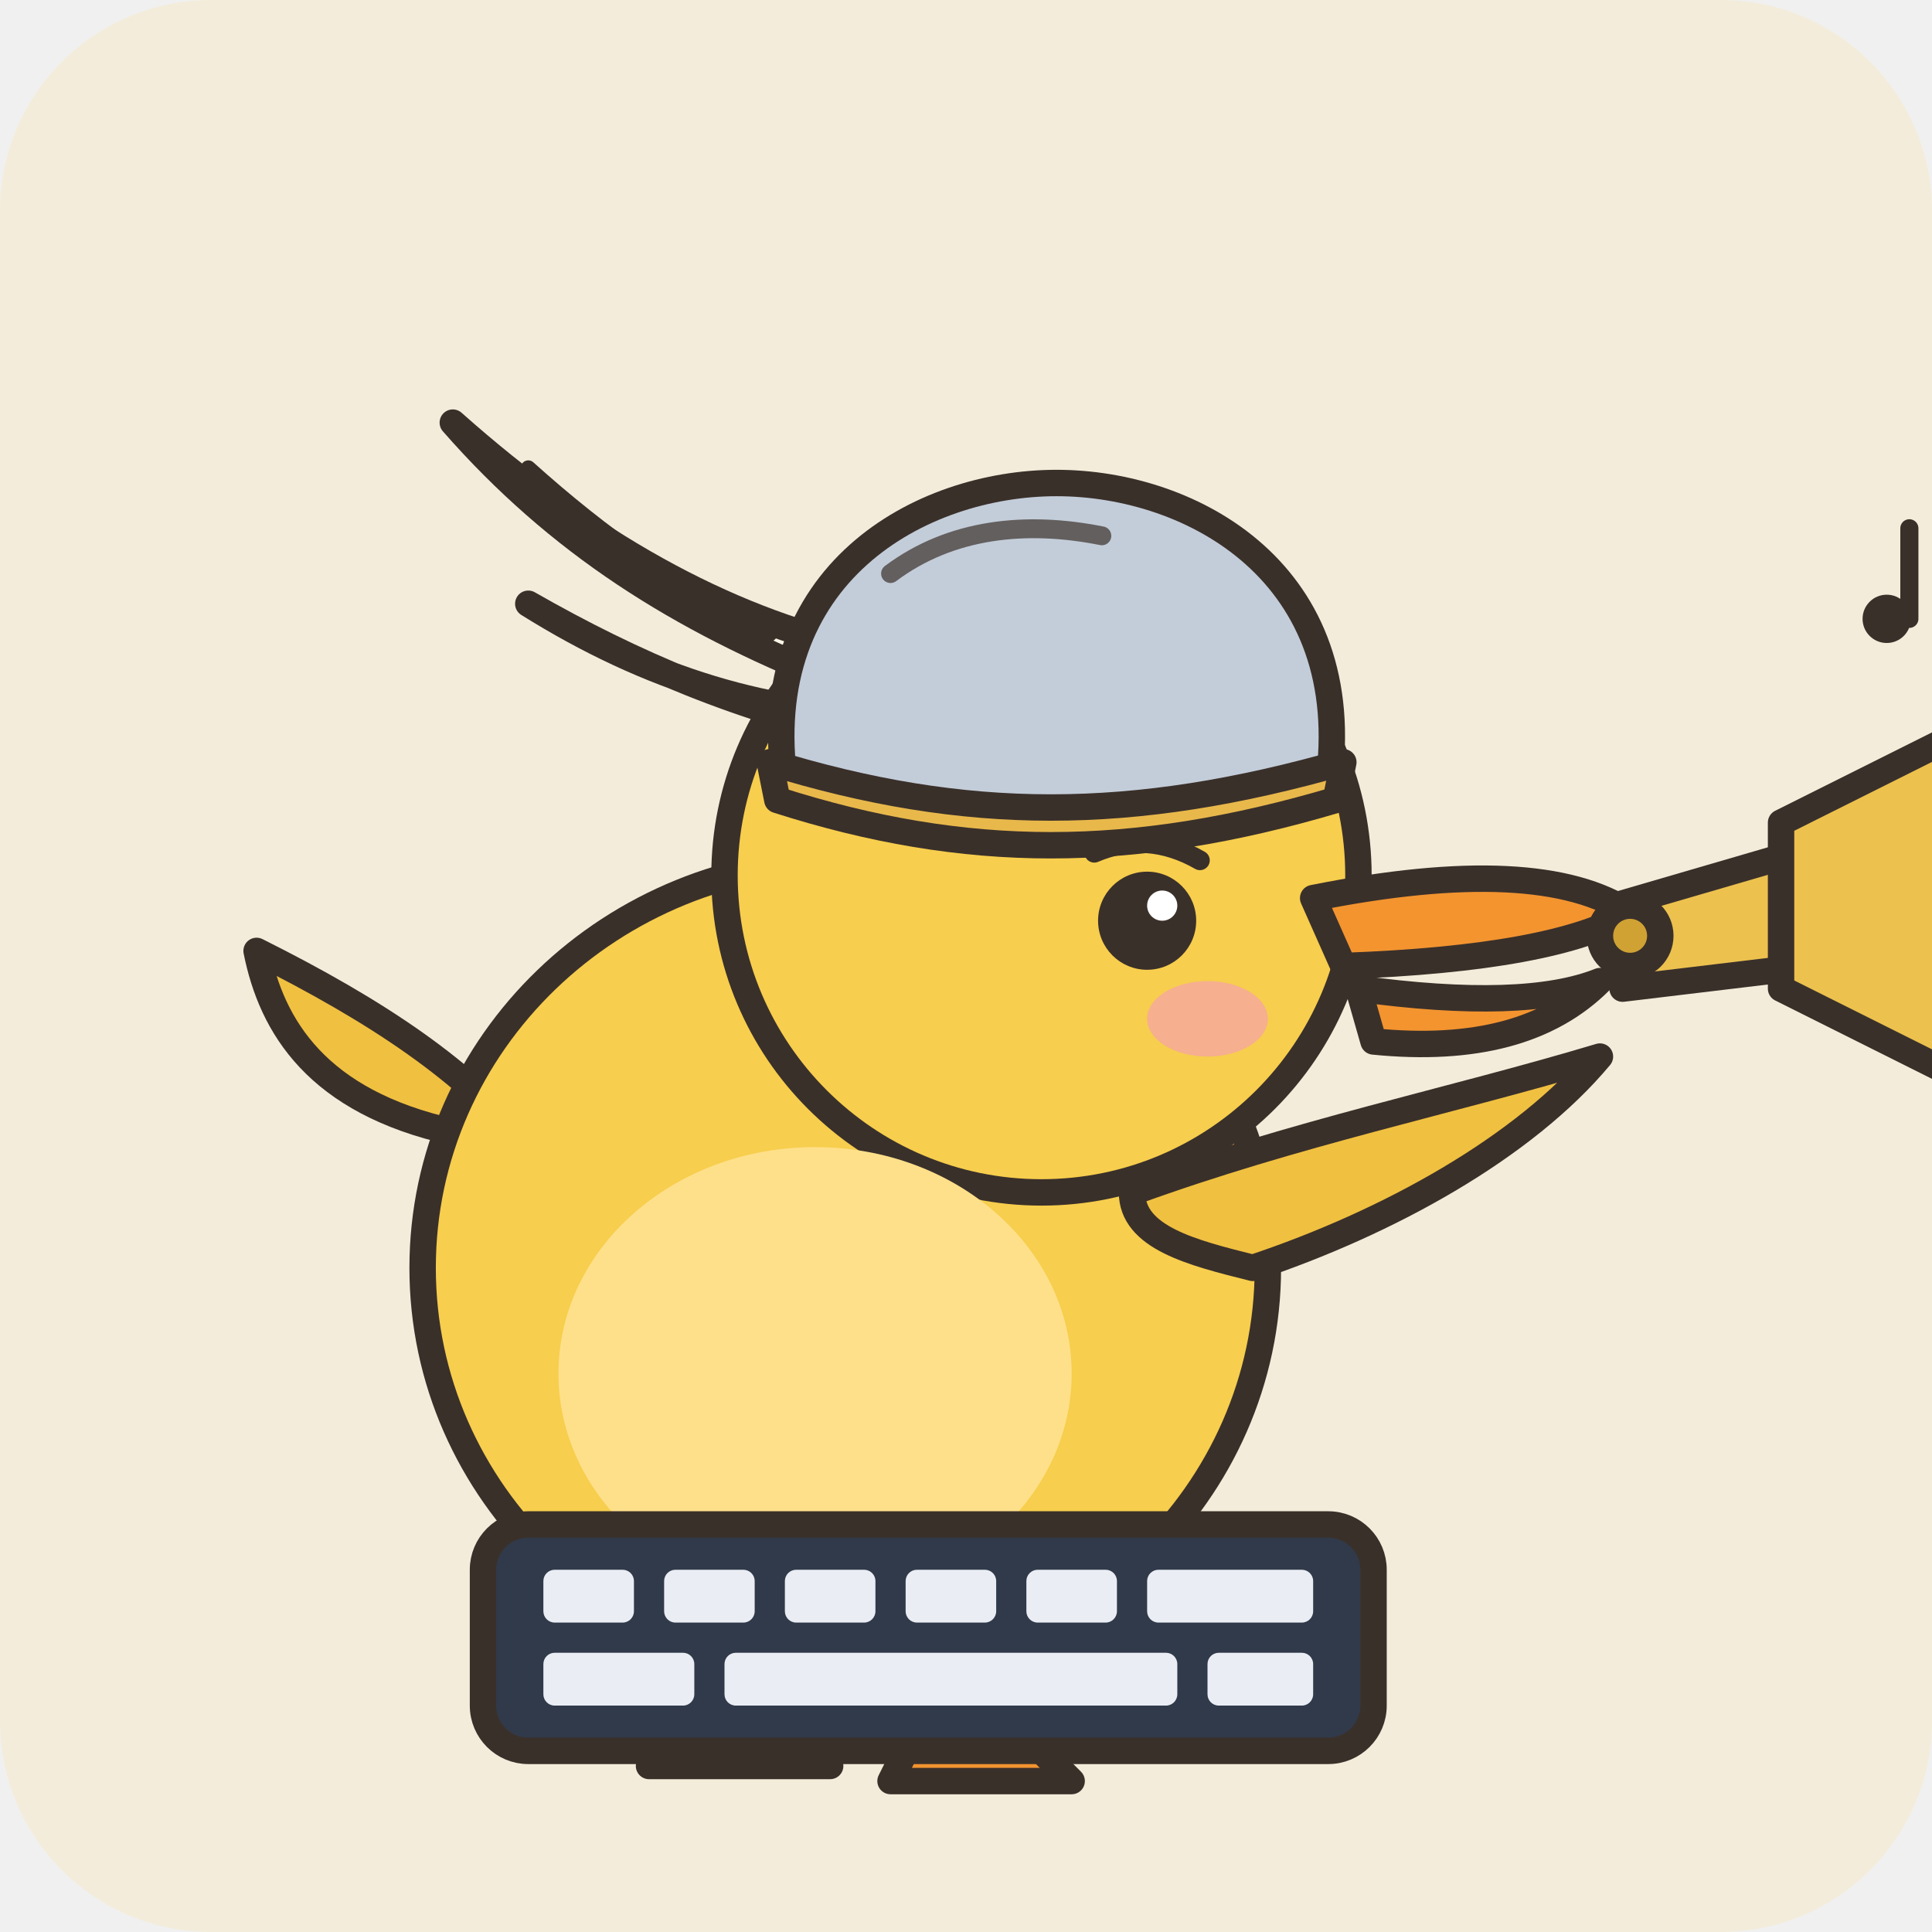
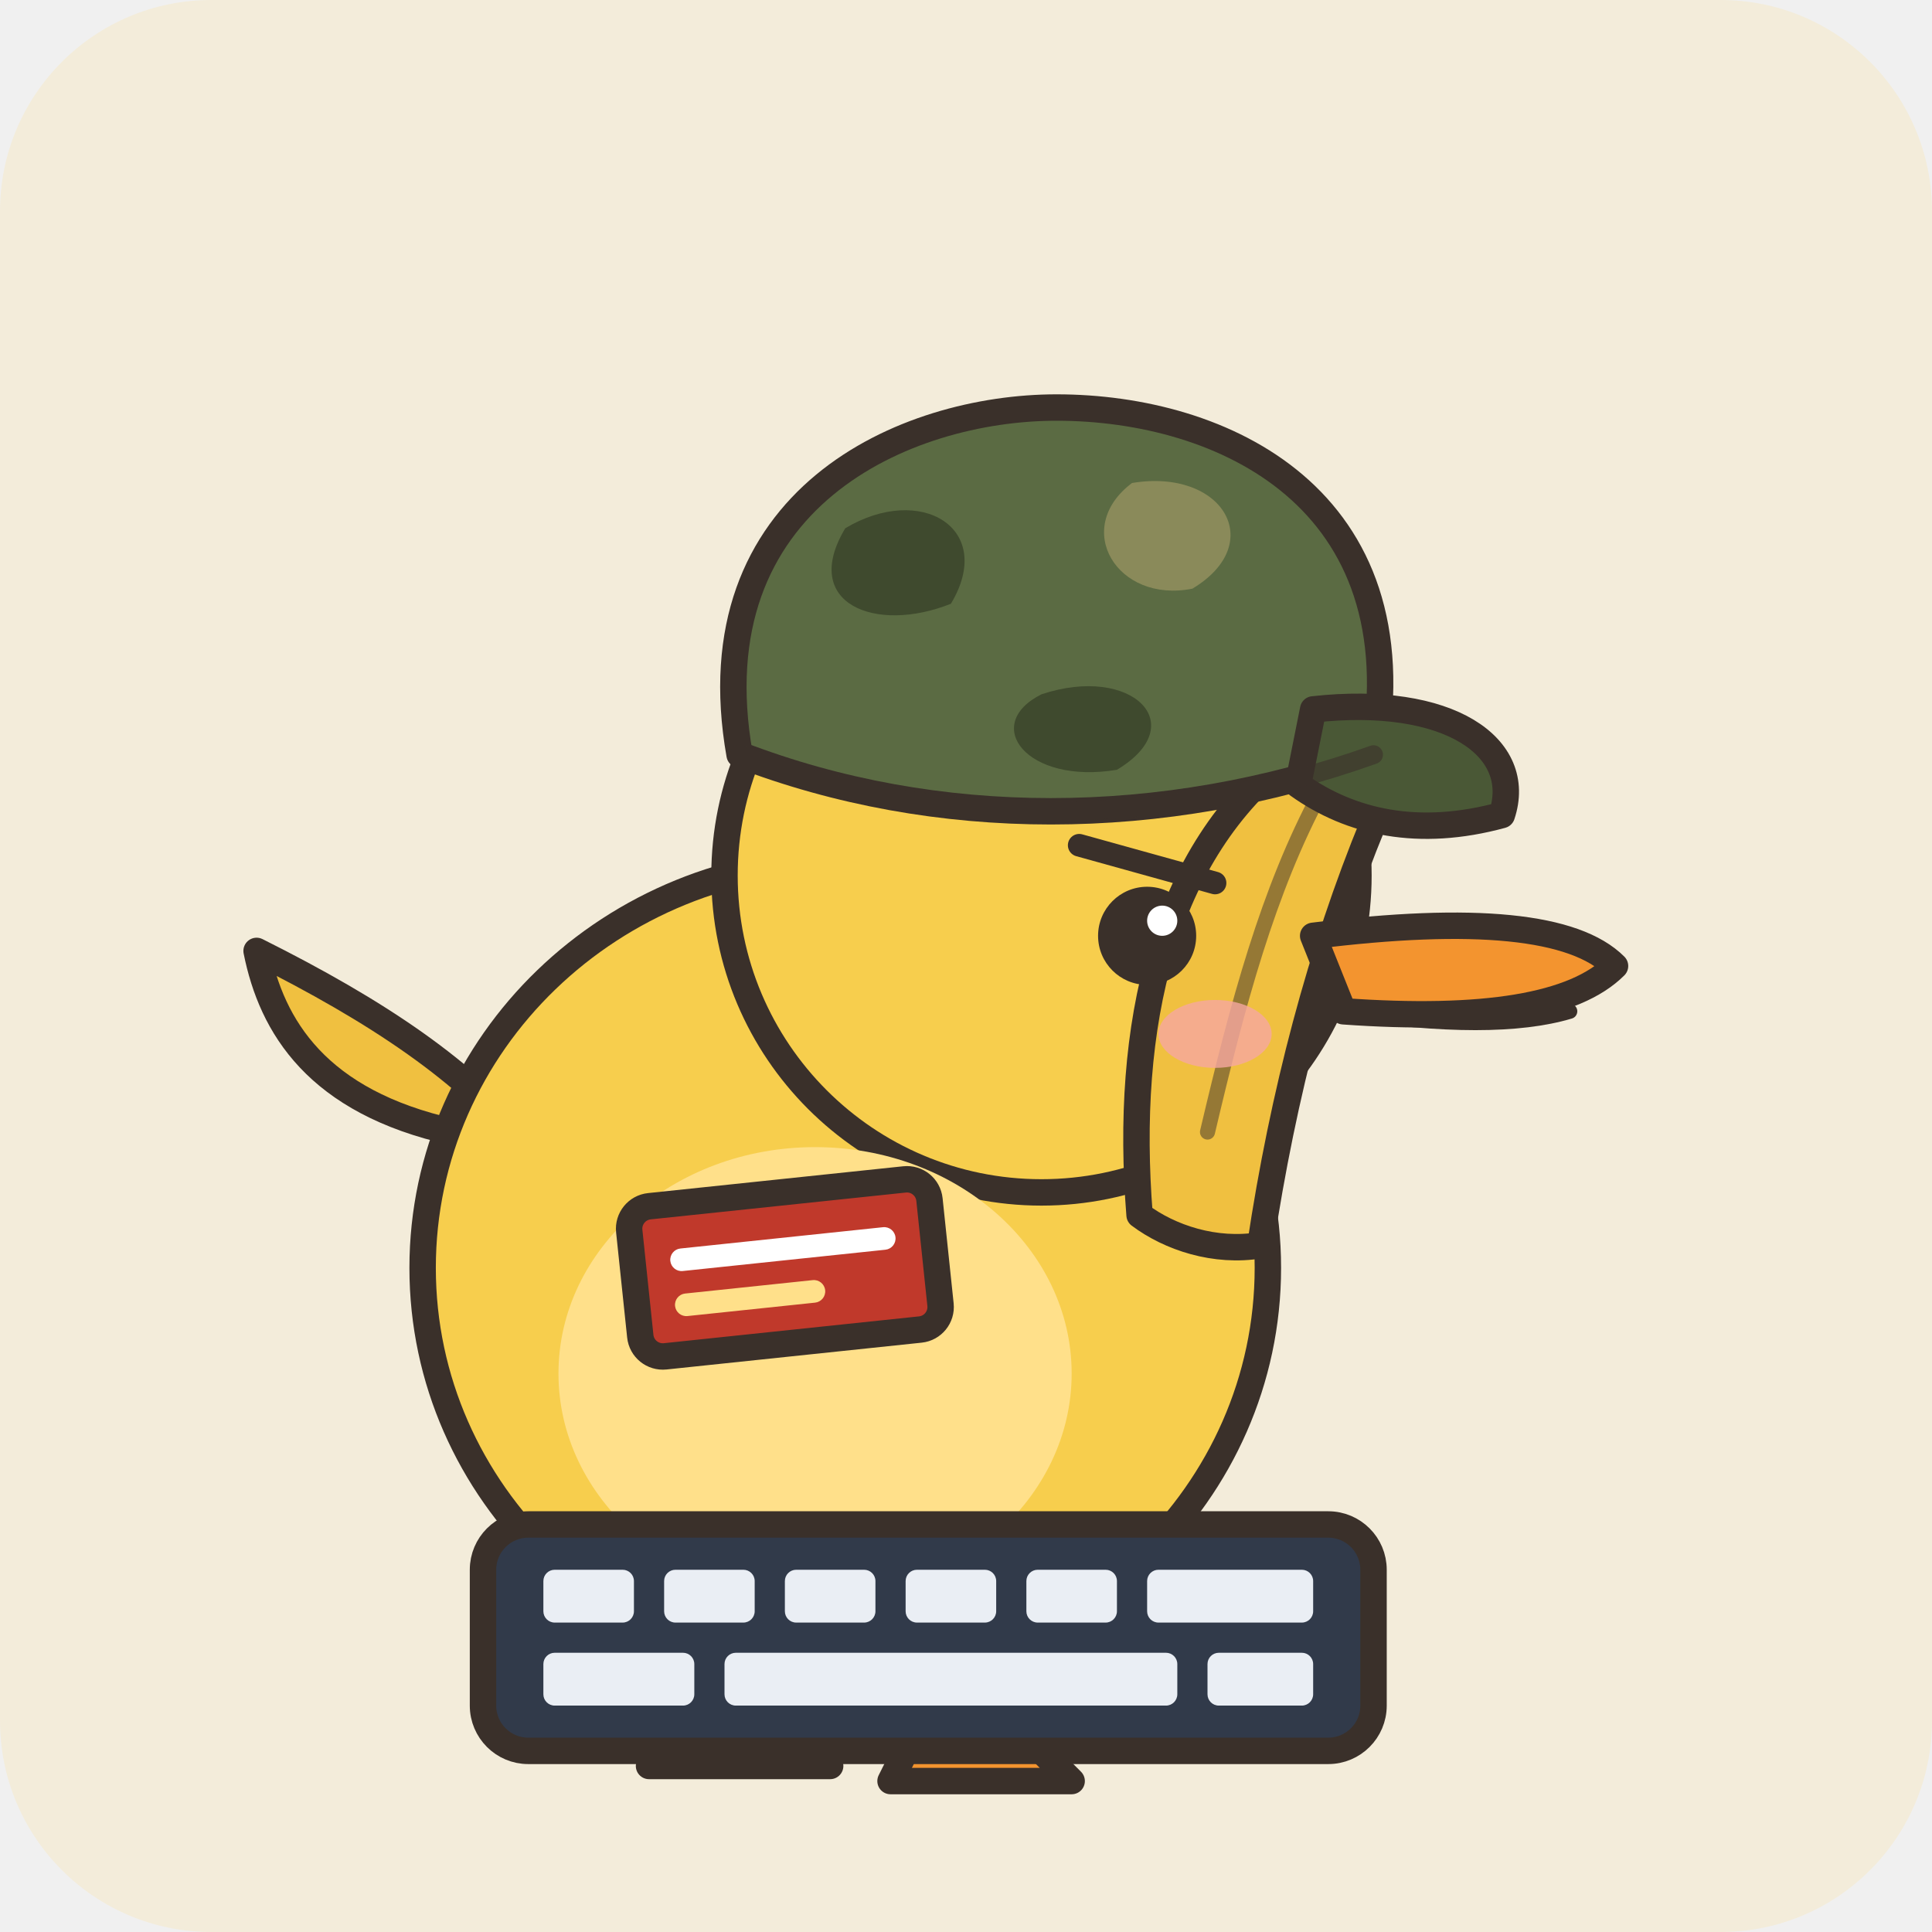
- <svg xmlns="http://www.w3.org/2000/svg" width="256" height="256" viewBox="0 0 256 256" fill="none" role="img" aria-label="S-skills mascot — herald duck">
+ <svg xmlns="http://www.w3.org/2000/svg" width="256" height="256" viewBox="0 0 256 256" fill="none" role="img" aria-label="S-skills mascot — marine duck">
  <rect x="0" y="0" width="256" height="256" rx="28" fill="#f3ecda" />
  <g stroke="#3a302a" stroke-width="3.5" stroke-linejoin="round" stroke-linecap="round">
-     <path d="M116 98 C 98 94 84 88 70 80 C 86 90 102 95 120 95 C 122 95 120 98 116 98 Z" fill="#efe7d0" />
-     <path d="M110 90 C 90 82 74 72 60 56 C 78 72 96 82 114 86 C 117 87 115 90 110 90 Z" fill="#fbf6e6" />
-     <path d="M102 84 C 90 78 80 71 70 62" stroke-width="2" fill="none" />
    <path d="M60 150 C 42 146 36 136 34 126 C 50 134 62 142 70 152 Z" fill="#f0c040" />
    <ellipse cx="112" cy="168" rx="56" ry="54" fill="#f7ce4d" />
    <circle cx="138" cy="116" r="42" fill="#f7ce4d" />
    <ellipse cx="108" cy="182" rx="34" ry="30" fill="#ffe08a" stroke="none" />
-     <path d="M150 158 C 172 150 192 146 212 140 C 202 152 184 162 166 168 C 158 166 150 164 150 158 Z" fill="#f0c040" />
-     <path d="M104 104 C 100 76 122 64 140 64 C 158 64 180 76 176 104 C 152 111 128 111 104 104 Z" fill="#c3cdd9" />
-     <path d="M102 101 C 128 109 150 109 178 101 L 177 106 C 150 114 128 114 103 106 Z" fill="#e8b84b" />
-     <path d="M118 76 C 126 70 136 69 146 71" stroke-width="2.5" fill="none" opacity="0.7" />
-     <path d="M145 113 Q 152 110 159 114" stroke-width="2.6" fill="none" />
-     <circle cx="152" cy="122" r="6.5" fill="#3a302a" stroke="none" />
-     <circle cx="154" cy="120" r="2" fill="#ffffff" stroke="none" />
-     <ellipse cx="160" cy="135" rx="8" ry="5" fill="#f6a8a0" stroke="none" opacity="0.8" />
-     <path d="M174 119 Q 204 113 216 121 Q 206 127 178 128 Z" fill="#f3942f" />
-     <path d="M180 131 Q 202 134 212 130 Q 202 140 182 138 Z" fill="#f3942f" />
-     <path d="M214 120 L 238 113 L 240 128 L 215 131 Z" fill="#ecc14e" />
-     <path d="M236 109 L 260 97 L 260 143 L 236 131 Z" fill="#ecc14e" />
-     <path d="M259 98 Q 268 120 259 142" fill="#cfa233" stroke-width="2.5" />
-     <circle cx="216" cy="124" r="4" fill="#cfa233" />
-     <g stroke-width="2.4">
-       <circle cx="250" cy="82" r="3.2" fill="#3a302a" stroke="none" />
-       <path d="M253 82 L 253 70" fill="none" />
-       <circle cx="266" cy="74" r="2.6" fill="#3a302a" stroke="none" />
-       <path d="M268 74 L 268 64" fill="none" />
+     <path d="M151 161 C 149 136 154 113 171 100 C 178 96 184 101 182 109 C 175 126 170 145 167 165 C 161 166 155 164 151 161 Z" fill="#f0c040" />
+     <path d="M160 150 C 164 133 168 118 175 105" stroke-width="2" fill="none" opacity="0.5" />
+     <path d="M98 100 C 92 66 120 54 140 54 C 162 54 188 66 182 100 C 154 110 124 110 98 100 Z" fill="#5b6b43" />
+     <path d="M174 94 C 192 92 202 99 199 108 C 188 111 179 109 172 104 Z" fill="#4a5836" />
+     <g stroke="none">
+       <path d="M112 70 C 122 64 132 70 126 80 C 116 84 106 80 112 70 Z" fill="#3f4a2e" />
+       <path d="M150 64 C 162 62 168 72 158 78 C 148 80 142 70 150 64 Z" fill="#8a8a5a" />
+       <path d="M138 92 C 150 88 158 96 148 102 C 136 104 130 96 138 92 Z" fill="#3f4a2e" />
+     </g>
+     <path d="M98 100 C 124 110 154 110 182 100" stroke-width="2.5" fill="none" opacity="0.6" />
+     <path d="M143 112 L 161 117" stroke-width="3" fill="none" />
+     <circle cx="152" cy="124" r="6.5" fill="#3a302a" stroke="none" />
+     <circle cx="154" cy="122" r="2" fill="#ffffff" stroke="none" />
+     <ellipse cx="161" cy="137" rx="7.5" ry="4.5" fill="#f6a8a0" stroke="none" opacity="0.8" />
+     <path d="M174 124 Q 206 120 214 128 Q 206 136 178 134 Z" fill="#f3942f" />
+     <path d="M178 134 Q 198 137 208 134" stroke-width="2" fill="none" />
+     <g transform="rotate(-6 104 168)">
+       <rect x="84" y="158" width="40" height="20" rx="3" fill="#c0392b" />
+       <rect x="89" y="164" width="30" height="3" rx="1.5" fill="#ffffff" stroke="none" />
+       <rect x="89" y="170" width="20" height="3" rx="1.5" fill="#ffe08a" stroke="none" />
    </g>
    <path d="M96 218 L 86 234 L 110 234 Z" fill="#f3942f" />
    <path d="M126 220 L 118 236 L 142 236 Z" fill="#f3942f" />
    <rect x="64" y="202" width="118" height="30" rx="6" fill="#313a4a" />
    <g fill="#eaeef4" stroke="none">
      <rect x="72" y="208" width="12" height="7" rx="1.5" />
      <rect x="88" y="208" width="12" height="7" rx="1.5" />
      <rect x="104" y="208" width="12" height="7" rx="1.5" />
      <rect x="120" y="208" width="12" height="7" rx="1.5" />
      <rect x="136" y="208" width="12" height="7" rx="1.5" />
      <rect x="152" y="208" width="22" height="7" rx="1.5" />
      <rect x="72" y="219" width="20" height="7" rx="1.5" />
      <rect x="96" y="219" width="60" height="7" rx="1.5" />
      <rect x="160" y="219" width="14" height="7" rx="1.5" />
    </g>
  </g>
</svg>
